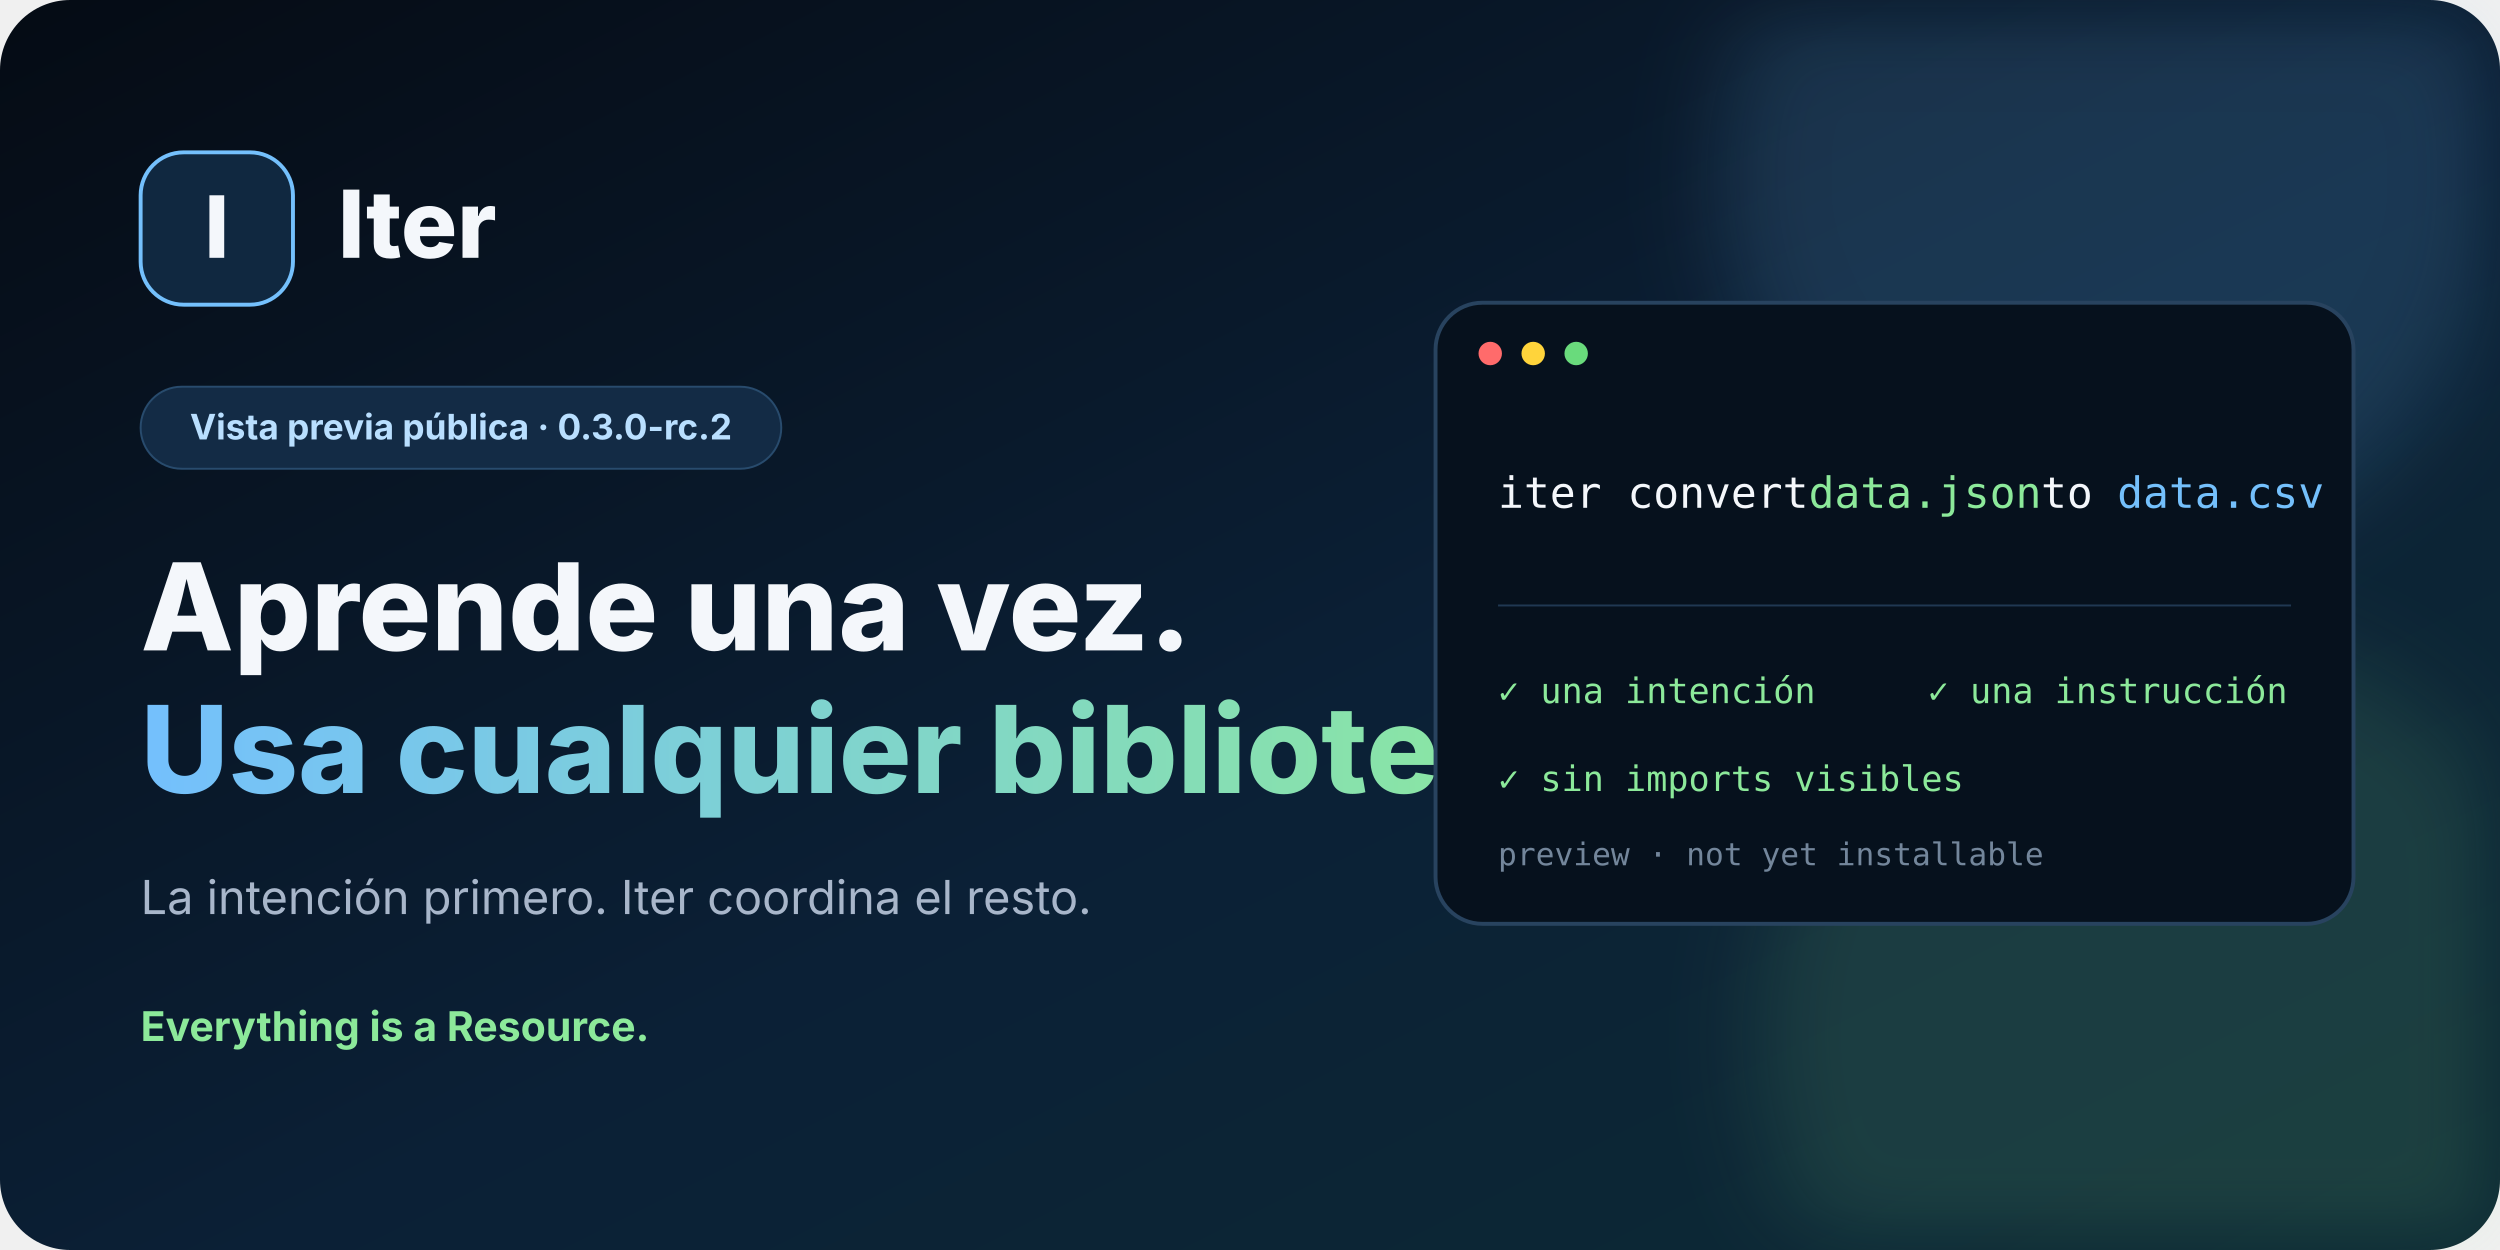
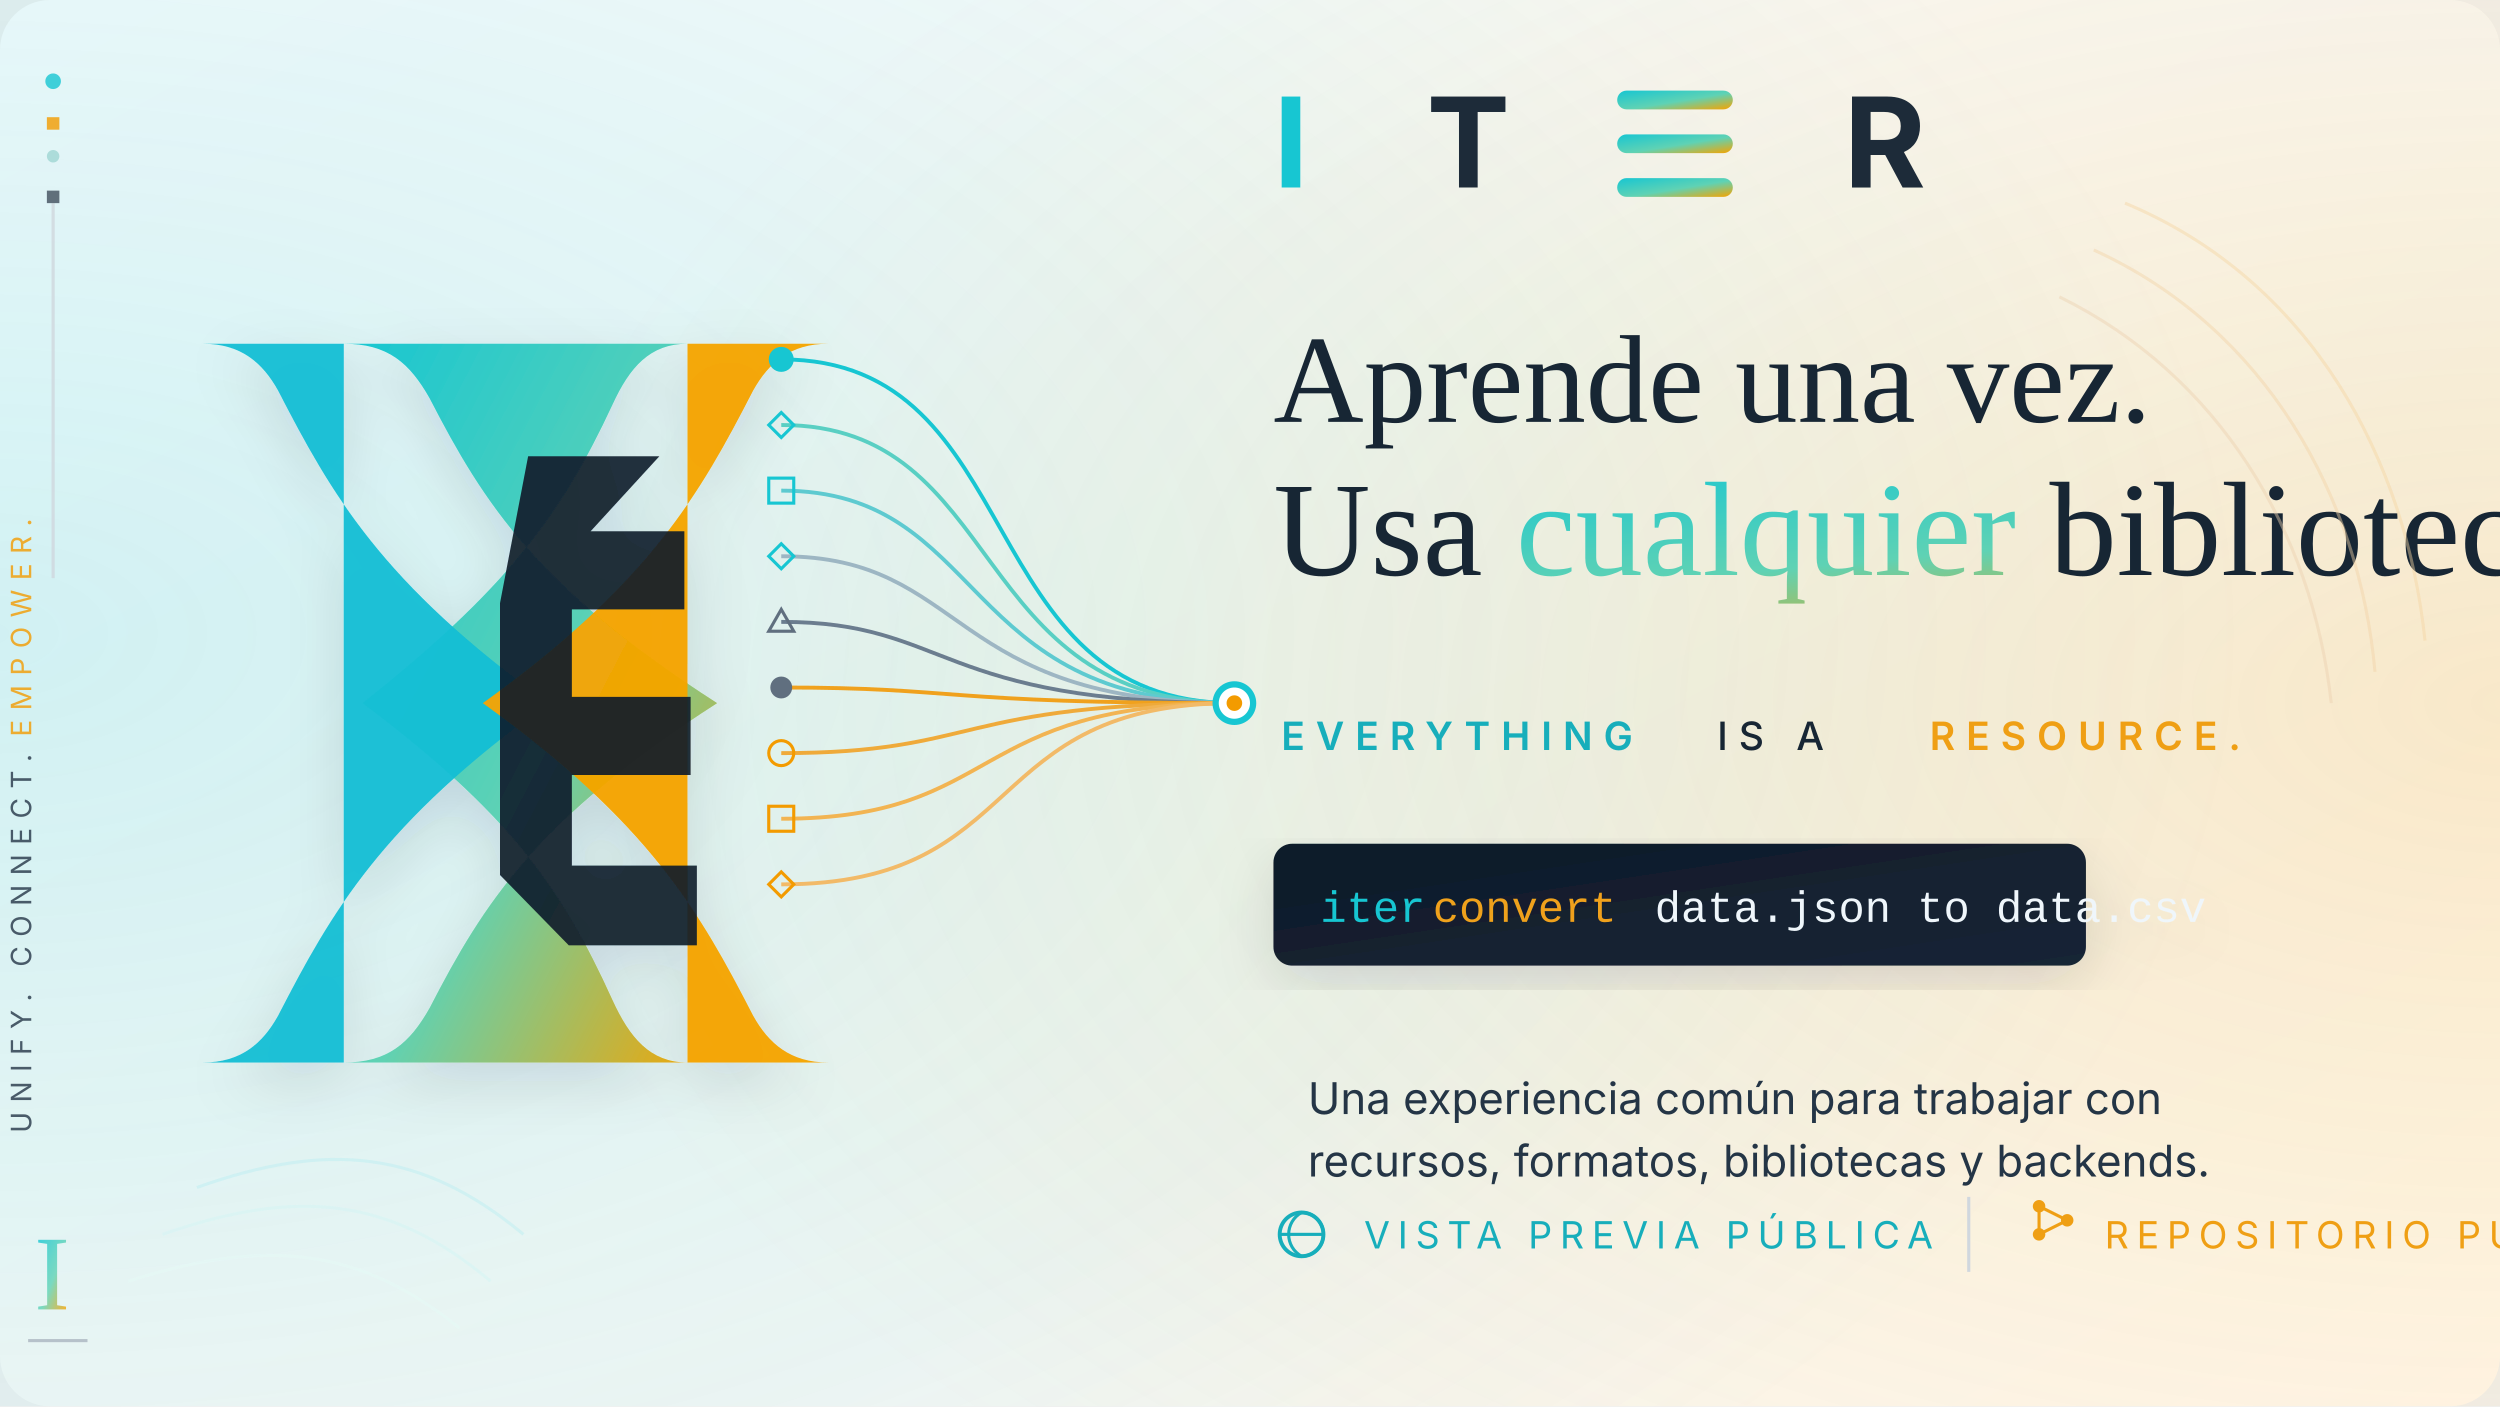
- <svg xmlns="http://www.w3.org/2000/svg" width="1280" height="640" viewBox="0 0 1280 640" role="img" aria-labelledby="title desc">
+ <svg xmlns="http://www.w3.org/2000/svg" width="1600" height="900" viewBox="0 0 1600 900" role="img" aria-labelledby="title desc">
  <defs>
    <linearGradient id="bg" x1="0" y1="0" x2="1" y2="1">
-       <stop offset="0" stop-color="#050b14" />
-       <stop offset="0.55" stop-color="#0b2036" />
-       <stop offset="1" stop-color="#0d2b34" />
+       <stop offset="0%" stop-color="#fbfcfd" />
+       <stop offset="65%" stop-color="#f7f7f4" />
+       <stop offset="100%" stop-color="#fff8ef" />
    </linearGradient>
-     <linearGradient id="accent" x1="0" y1="0" x2="1" y2="0">
-       <stop offset="0" stop-color="#74c0fc" />
-       <stop offset="1" stop-color="#8ce99a" />
+     <linearGradient id="tealOrange" x1="0" y1="0" x2="1" y2="1">
+       <stop offset="0%" stop-color="#17c6d2" />
+       <stop offset="55%" stop-color="#5fd2b4" />
+       <stop offset="100%" stop-color="#f6a400" />
    </linearGradient>
-     <filter id="glow" x="-50%" y="-50%" width="200%" height="200%">
-       <feGaussianBlur stdDeviation="24" />
+     <linearGradient id="tealOnly" x1="0" y1="0" x2="1" y2="0">
+       <stop offset="0%" stop-color="#17c6d2" />
+       <stop offset="100%" stop-color="#0e9db7" />
+     </linearGradient>
+     <linearGradient id="orangeOnly" x1="0" y1="0" x2="1" y2="0">
+       <stop offset="0%" stop-color="#ffbf3f" />
+       <stop offset="100%" stop-color="#f39b00" />
+     </linearGradient>
+     <linearGradient id="darkPanel" x1="0" y1="0" x2="1" y2="1">
+       <stop offset="0%" stop-color="#0f1b29" />
+       <stop offset="100%" stop-color="#162536" />
+     </linearGradient>
+     <radialGradient id="leftGlow" cx="0" cy="0.45" r="0.9">
+       <stop offset="0%" stop-color="#17c6d2" stop-opacity="0.18" />
+       <stop offset="100%" stop-color="#17c6d2" stop-opacity="0" />
+     </radialGradient>
+     <radialGradient id="rightGlow" cx="1" cy="0.5" r="0.8">
+       <stop offset="0%" stop-color="#f6a400" stop-opacity="0.17" />
+       <stop offset="100%" stop-color="#f6a400" stop-opacity="0" />
+     </radialGradient>
+     <filter id="softShadow" x="-20%" y="-20%" width="140%" height="140%">
+       <feDropShadow dx="0" dy="12" stdDeviation="18" flood-color="#0d1b2a" flood-opacity="0.12" />
    </filter>
+     <style>
+       .sans { font-family: Inter, Segoe UI, Roboto, Helvetica, Arial, sans-serif; }
+       .serif { font-family: Georgia, "Times New Roman", serif; }
+       .mono { font-family: "SFMono-Regular", Consolas, "Liberation Mono", monospace; }
+     </style>
  </defs>
-   <rect width="1280" height="640" rx="36" fill="url(#bg)" />
-   <circle cx="1080" cy="90" r="200" fill="#74c0fc" opacity="0.15" filter="url(#glow)" />
-   <circle cx="1110" cy="530" r="210" fill="#8ce99a" opacity="0.12" filter="url(#glow)" />
-   <g transform="translate(72 78)">
-     <rect width="78" height="78" rx="22" fill="#102840" stroke="#74c0fc" stroke-width="2" />
-     <text x="39" y="54" text-anchor="middle" font-family="Inter,Segoe UI,sans-serif" font-size="44" font-weight="800" fill="#f4f7fb">I</text>
-     <text x="101" y="54" font-family="Inter,Segoe UI,sans-serif" font-size="48" font-weight="800" fill="#f4f7fb">Iter</text>
-     <rect x="0" y="120" width="328" height="42" rx="21" fill="#132b45" stroke="#284b6d" />
-     <text x="164" y="147" text-anchor="middle" font-family="Inter,Segoe UI,sans-serif" font-size="18" font-weight="700" fill="#b9dfff">Vista previa pública · 0.3.0-rc.2</text>
-     <text x="0" y="255" font-family="Inter,Segoe UI,sans-serif" font-size="62" font-weight="800" fill="#f4f7fb">Aprende una vez.</text>
-     <text x="0" y="328" font-family="Inter,Segoe UI,sans-serif" font-size="62" font-weight="800" fill="url(#accent)">Usa cualquier biblioteca.</text>
-     <text x="0" y="390" font-family="Inter,Segoe UI,sans-serif" font-size="24" fill="#a8b6ca">La intención primero. Iter coordina el resto.</text>
-     <text x="0" y="455" font-family="Inter,Segoe UI,sans-serif" font-size="21" font-weight="700" fill="#8ce99a">Everything is a Resource.</text>
+   <rect width="1600" height="900" rx="32" fill="url(#bg)" />
+   <rect width="1600" height="900" fill="url(#leftGlow)" />
+   <rect width="1600" height="900" fill="url(#rightGlow)" />
+   <g opacity="0.8">
+     <path d="M34 130 L34 370" stroke="#cfd7dd" stroke-width="2" />
+     <circle cx="34" cy="52" r="5" fill="#17c6d2" />
+     <rect x="30" y="75" width="8" height="8" fill="#f39b00" />
+     <circle cx="34" cy="100" r="4" fill="#9fd6d3" />
+     <rect x="30" y="122" width="8" height="8" fill="#404d5c" />
+     <text x="20" y="725" transform="rotate(-90 20 725)" class="sans" font-size="18" letter-spacing="6" fill="#243546">UNIFY. CONNECT. <tspan fill="#f39b00">EMPOWER.</tspan>
+     </text>
+     <text x="22" y="838" class="serif" font-size="68" fill="url(#tealOrange)">I</text>
+     <line x1="18" y1="858" x2="56" y2="858" stroke="#aab4bf" stroke-width="2" />
  </g>
-   <g transform="translate(735 155)">
-     <rect width="470" height="318" rx="24" fill="#06111d" stroke="#28435f" stroke-width="2" />
-     <circle cx="28" cy="26" r="6" fill="#ff6b6b" />
-     <circle cx="50" cy="26" r="6" fill="#ffd43b" />
-     <circle cx="72" cy="26" r="6" fill="#69db7c" />
-     <text x="32" y="105" font-family="SFMono-Regular,Consolas,monospace" font-size="22" fill="#f4f7fb">iter convert</text>
-     <text x="191" y="105" font-family="SFMono-Regular,Consolas,monospace" font-size="22" fill="#8ce99a">data.json</text>
-     <text x="310" y="105" font-family="SFMono-Regular,Consolas,monospace" font-size="22" fill="#f4f7fb">to</text>
-     <text x="349" y="105" font-family="SFMono-Regular,Consolas,monospace" font-size="22" fill="#74c0fc">data.csv</text>
-     <line x1="32" y1="155" x2="438" y2="155" stroke="#203852" />
-     <text x="32" y="205" font-family="SFMono-Regular,Consolas,monospace" font-size="18" fill="#8ce99a">✓ una intención</text>
-     <text x="252" y="205" font-family="SFMono-Regular,Consolas,monospace" font-size="18" fill="#8ce99a">✓ una instrucción</text>
-     <text x="32" y="250" font-family="SFMono-Regular,Consolas,monospace" font-size="18" fill="#8ce99a">✓ sin imports visibles</text>
-     <text x="32" y="288" font-family="SFMono-Regular,Consolas,monospace" font-size="16" fill="#73869b">preview · not yet installable</text>
+   <g transform="translate(130 220)" filter="url(#softShadow)">
+     <path d="M90 0 H310 C286 0 273 15 262 39 C229 110 194 157 102 230 C195 300 229 347 262 420 C273 444 286 460 310 460 H90 C118 460 132 448 145 425 C180 357 214 304 329 230 C214 156 180 103 145 35 C132 12 118 0 90 0 Z" fill="url(#tealOrange)" />
+     <path d="M0 0 H90 V460 H0 C24 460 38 448 48 430 C82 364 114 307 221 230 C114 153 82 96 48 30 C38 12 24 0 0 0 Z" fill="#14bed4" opacity="0.96" />
+     <path d="M310 0 H400 C376 0 362 12 352 30 C318 96 286 153 179 230 C286 307 318 364 352 430 C362 448 376 460 400 460 H310 Z" fill="#f5a400" opacity="0.96" />
+     <path d="M208 72 L292 72 L248 120 L308 120 L308 170 L236 170 L236 226 L312 226 L312 276 L236 276 L236 334 L316 334 L316 385 L234 385 L190 340 L190 166 Z" fill="#0d1b2a" opacity="0.9" />
+   </g>
+   <g transform="translate(500 180)">
+     <g fill="none" stroke-width="2.5">
+       <path d="M0 50 C160 50 120 270 290 270" stroke="#17c6d2" />
+       <path d="M0 92 C145 92 118 270 290 270" stroke="#59cfc3" />
+       <path d="M0 134 C132 134 112 270 290 270" stroke="#5ecad0" />
+       <path d="M0 176 C120 176 105 270 290 270" stroke="#9db6c3" />
+       <path d="M0 218 C108 218 98 270 290 270" stroke="#6b7d8f" />
+       <path d="M0 260 C115 260 100 270 290 270" stroke="#f0a11d" />
+       <path d="M0 302 C128 302 110 270 290 270" stroke="#efaa3a" />
+       <path d="M0 344 C142 344 118 270 290 270" stroke="#f2b452" />
+       <path d="M0 386 C160 386 125 270 290 270" stroke="#f2ba68" />
+     </g>
+     <g fill="#17c6d2" stroke="#17c6d2" stroke-width="2">
+       <circle cx="0" cy="50" r="7" />
+       <path d="M0 84 l8 8 l-8 8 l-8 -8 z" fill="none" />
+       <rect x="-8" y="126" width="16" height="16" fill="none" />
+       <polygon points="0,168 8,176 0,184 -8,176" fill="none" />
+     </g>
+     <g fill="none" stroke="#606f7f" stroke-width="2">
+       <polygon points="0,210 8,224 -8,224" />
+       <circle cx="0" cy="260" r="7" fill="#606f7f" stroke="none" />
+     </g>
+     <g fill="none" stroke="#f39b00" stroke-width="2">
+       <circle cx="0" cy="302" r="8" />
+       <rect x="-8" y="336" width="16" height="16" />
+       <path d="M0 378 l8 8 l-8 8 l-8 -8 z" />
+       <polygon points="0,420 8,428 0,436 -8,428" opacity="0" />
+     </g>
+     <circle cx="290" cy="270" r="12" fill="#fff" stroke="#17c6d2" stroke-width="4" />
+     <circle cx="290" cy="270" r="5" fill="#f39b00" />
+     <line x1="302" y1="270" x2="865" y2="270" stroke="url(#tealOrange)" stroke-width="2.5" />
+   </g>
+   <g transform="translate(815 120)">
+     <text x="0" y="0" class="sans" font-size="80" font-weight="700" fill="#17c6d2">I</text>
+     <text x="98" y="0" class="sans" font-size="80" font-weight="700" fill="#1d2b39">T</text>
+     <rect x="220" y="-62" width="74" height="12" rx="6" fill="url(#tealOrange)" />
+     <rect x="220" y="-34" width="74" height="12" rx="6" fill="url(#tealOrange)" />
+     <rect x="220" y="-6" width="74" height="12" rx="6" fill="url(#tealOrange)" />
+     <text x="365" y="0" class="sans" font-size="80" font-weight="700" fill="#1d2b39">R</text>
+     <text x="0" y="150" class="serif" font-size="80" fill="#172634">Aprende una vez.</text>
+     <text x="0" y="248" class="serif" font-size="86" fill="#172634">Usa <tspan fill="url(#tealOrange)">cualquier</tspan> biblioteca.</text>
+     <text x="5" y="360" class="sans" font-size="25" font-weight="600" letter-spacing="7" fill="#17aebb">EVERYTHING</text>
+     <text x="284" y="360" class="sans" font-size="25" font-weight="500" letter-spacing="7" fill="#172634">IS A</text>
+     <text x="420" y="360" class="sans" font-size="25" font-weight="600" letter-spacing="7" fill="#ef9f14">RESOURCE.</text>
+     <g transform="translate(0 420)" filter="url(#softShadow)">
+       <rect width="520" height="78" rx="12" fill="url(#darkPanel)" />
+       <text x="30" y="50" class="mono" font-size="28" fill="#17c6d2">iter</text>
+       <text x="102" y="50" class="mono" font-size="28" fill="#f0a11d">convert</text>
+       <text x="244" y="50" class="mono" font-size="28" fill="#eff6fb">data.json to data.csv</text>
+     </g>
+     <g transform="translate(0 565)">
+       <line x1="0" y1="0" x2="0" y2="75" stroke="url(#tealOrange)" stroke-width="3" />
+       <text x="22" y="28" class="sans" font-size="28" fill="#243546">Una experiencia común para trabajar con</text>
+       <text x="22" y="68" class="sans" font-size="28" fill="#243546">recursos, formatos, bibliotecas y backends.</text>
+     </g>
+   </g>
+   <g transform="translate(815 790)">
+     <g>
+       <circle cx="18" cy="0" r="14" fill="none" stroke="#17aebb" stroke-width="2.5" />
+       <path d="M18 -14 A14 14 0 0 1 18 14 M4 0 H32 M18 -14 A16 16 0 0 0 18 14" fill="none" stroke="#17aebb" stroke-width="2" />
+       <text x="58" y="9" class="sans" font-size="24" letter-spacing="5" fill="#17aebb">VISTA PREVIA PÚBLICA</text>
+     </g>
+     <line x1="445" y1="-24" x2="445" y2="24" stroke="#d0d7de" stroke-width="2" />
+     <g transform="translate(490 0)">
+       <circle cx="0" cy="0" r="4" fill="#ef9f14" />
+       <circle cx="0" cy="-18" r="4" fill="#ef9f14" />
+       <circle cx="18" cy="-9" r="4" fill="#ef9f14" />
+       <line x1="0" y1="0" x2="0" y2="-18" stroke="#ef9f14" stroke-width="2" />
+       <line x1="0" y1="-18" x2="18" y2="-9" stroke="#ef9f14" stroke-width="2" />
+       <line x1="0" y1="0" x2="18" y2="-9" stroke="#ef9f14" stroke-width="2" />
+       <text x="42" y="9" class="sans" font-size="24" letter-spacing="5" fill="#ef9f14">REPOSITORIO PÚBLICO</text>
+     </g>
+   </g>
+   <g opacity="0.45" fill="none" stroke-width="2">
+     <path d="M1360 130 C1480 180 1540 295 1552 410" stroke="#f5d4a1" />
+     <path d="M1340 160 C1450 210 1510 318 1520 430" stroke="#f1d2a7" />
+     <path d="M1318 190 C1420 240 1480 340 1492 450" stroke="#ecd0b0" />
+     <path d="M126 760 C210 730 270 736 335 790" stroke="#b9edf1" />
+     <path d="M104 790 C190 760 250 766 314 820" stroke="#d1f5f5" />
+     <path d="M82 820 C170 792 230 798 294 850" stroke="#e5faf7" />
  </g>
</svg>
